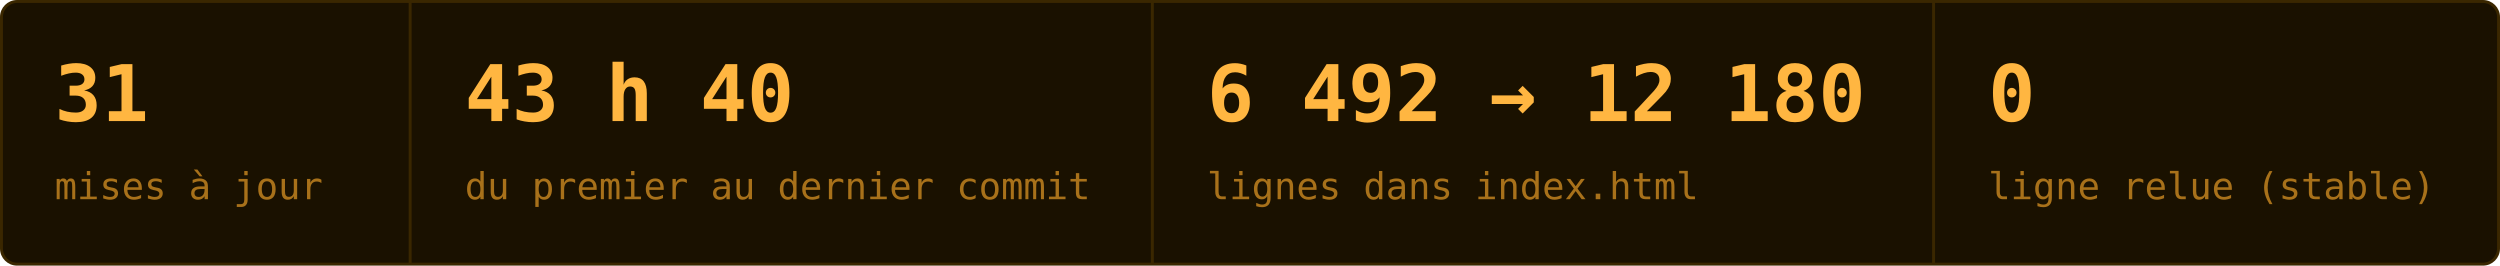
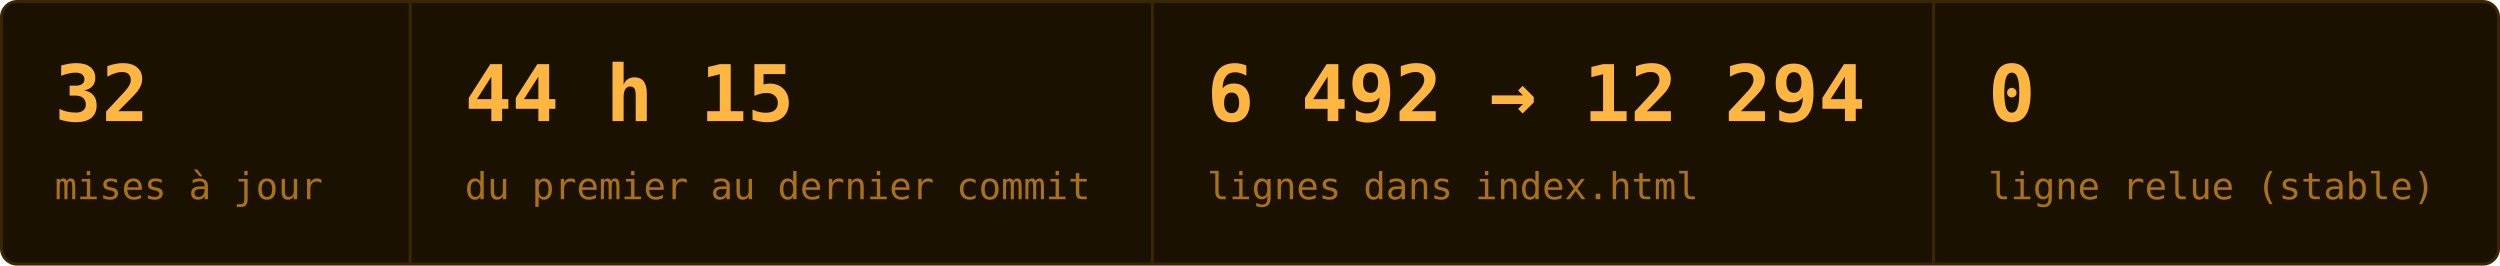
- <svg xmlns="http://www.w3.org/2000/svg" width="1280" height="136" viewBox="0 0 1280 136" role="img" aria-label="En chiffres : 31 mises à jour, 43 h 40 du premier au dernier commit, 6 492 → 12 180 lignes dans index.html, 0 ligne relue (stable)">
+ <svg xmlns="http://www.w3.org/2000/svg" width="1280" height="136" viewBox="0 0 1280 136" role="img" aria-label="En chiffres : 32 mises à jour, 44 h 15 du premier au dernier commit, 6 492 → 12 294 lignes dans index.html, 0 ligne relue (stable)">
  <rect x=".75" y=".75" width="1278.5" height="134.5" rx="8" fill="#1a1100" stroke="#3a2700" stroke-width="1.5" />
-   <text x="28.0" y="62" font-family="'JetBrains Mono', 'Cascadia Mono', Consolas, Menlo, 'DejaVu Sans Mono', monospace" font-size="40" font-weight="700" fill="#ffb641">31</text>
+   <text x="28.0" y="62" font-family="'JetBrains Mono', 'Cascadia Mono', Consolas, Menlo, 'DejaVu Sans Mono', monospace" font-size="40" font-weight="700" fill="#ffb641">32</text>
  <text x="28.0" y="102" font-family="'JetBrains Mono', 'Cascadia Mono', Consolas, Menlo, 'DejaVu Sans Mono', monospace" font-size="19" fill="#a8711a">mises à jour</text>
  <line x1="210.0" y1="1" x2="210.0" y2="135" stroke="#3a2700" stroke-width="1.5" />
-   <text x="238.0" y="62" font-family="'JetBrains Mono', 'Cascadia Mono', Consolas, Menlo, 'DejaVu Sans Mono', monospace" font-size="40" font-weight="700" fill="#ffb641">43 h 40</text>
+   <text x="238.0" y="62" font-family="'JetBrains Mono', 'Cascadia Mono', Consolas, Menlo, 'DejaVu Sans Mono', monospace" font-size="40" font-weight="700" fill="#ffb641">44 h 15</text>
  <text x="238.0" y="102" font-family="'JetBrains Mono', 'Cascadia Mono', Consolas, Menlo, 'DejaVu Sans Mono', monospace" font-size="19" fill="#a8711a">du premier au dernier commit</text>
  <line x1="590.0" y1="1" x2="590.0" y2="135" stroke="#3a2700" stroke-width="1.5" />
-   <text x="618.0" y="62" font-family="'JetBrains Mono', 'Cascadia Mono', Consolas, Menlo, 'DejaVu Sans Mono', monospace" font-size="40" font-weight="700" fill="#ffb641">6 492 → 12 180</text>
+   <text x="618.0" y="62" font-family="'JetBrains Mono', 'Cascadia Mono', Consolas, Menlo, 'DejaVu Sans Mono', monospace" font-size="40" font-weight="700" fill="#ffb641">6 492 → 12 294</text>
  <text x="618.0" y="102" font-family="'JetBrains Mono', 'Cascadia Mono', Consolas, Menlo, 'DejaVu Sans Mono', monospace" font-size="19" fill="#a8711a">lignes dans index.html</text>
  <line x1="990.0" y1="1" x2="990.0" y2="135" stroke="#3a2700" stroke-width="1.5" />
  <text x="1018.0" y="62" font-family="'JetBrains Mono', 'Cascadia Mono', Consolas, Menlo, 'DejaVu Sans Mono', monospace" font-size="40" font-weight="700" fill="#ffb641">0</text>
  <text x="1018.0" y="102" font-family="'JetBrains Mono', 'Cascadia Mono', Consolas, Menlo, 'DejaVu Sans Mono', monospace" font-size="19" fill="#a8711a">ligne relue (stable)</text>
</svg>
